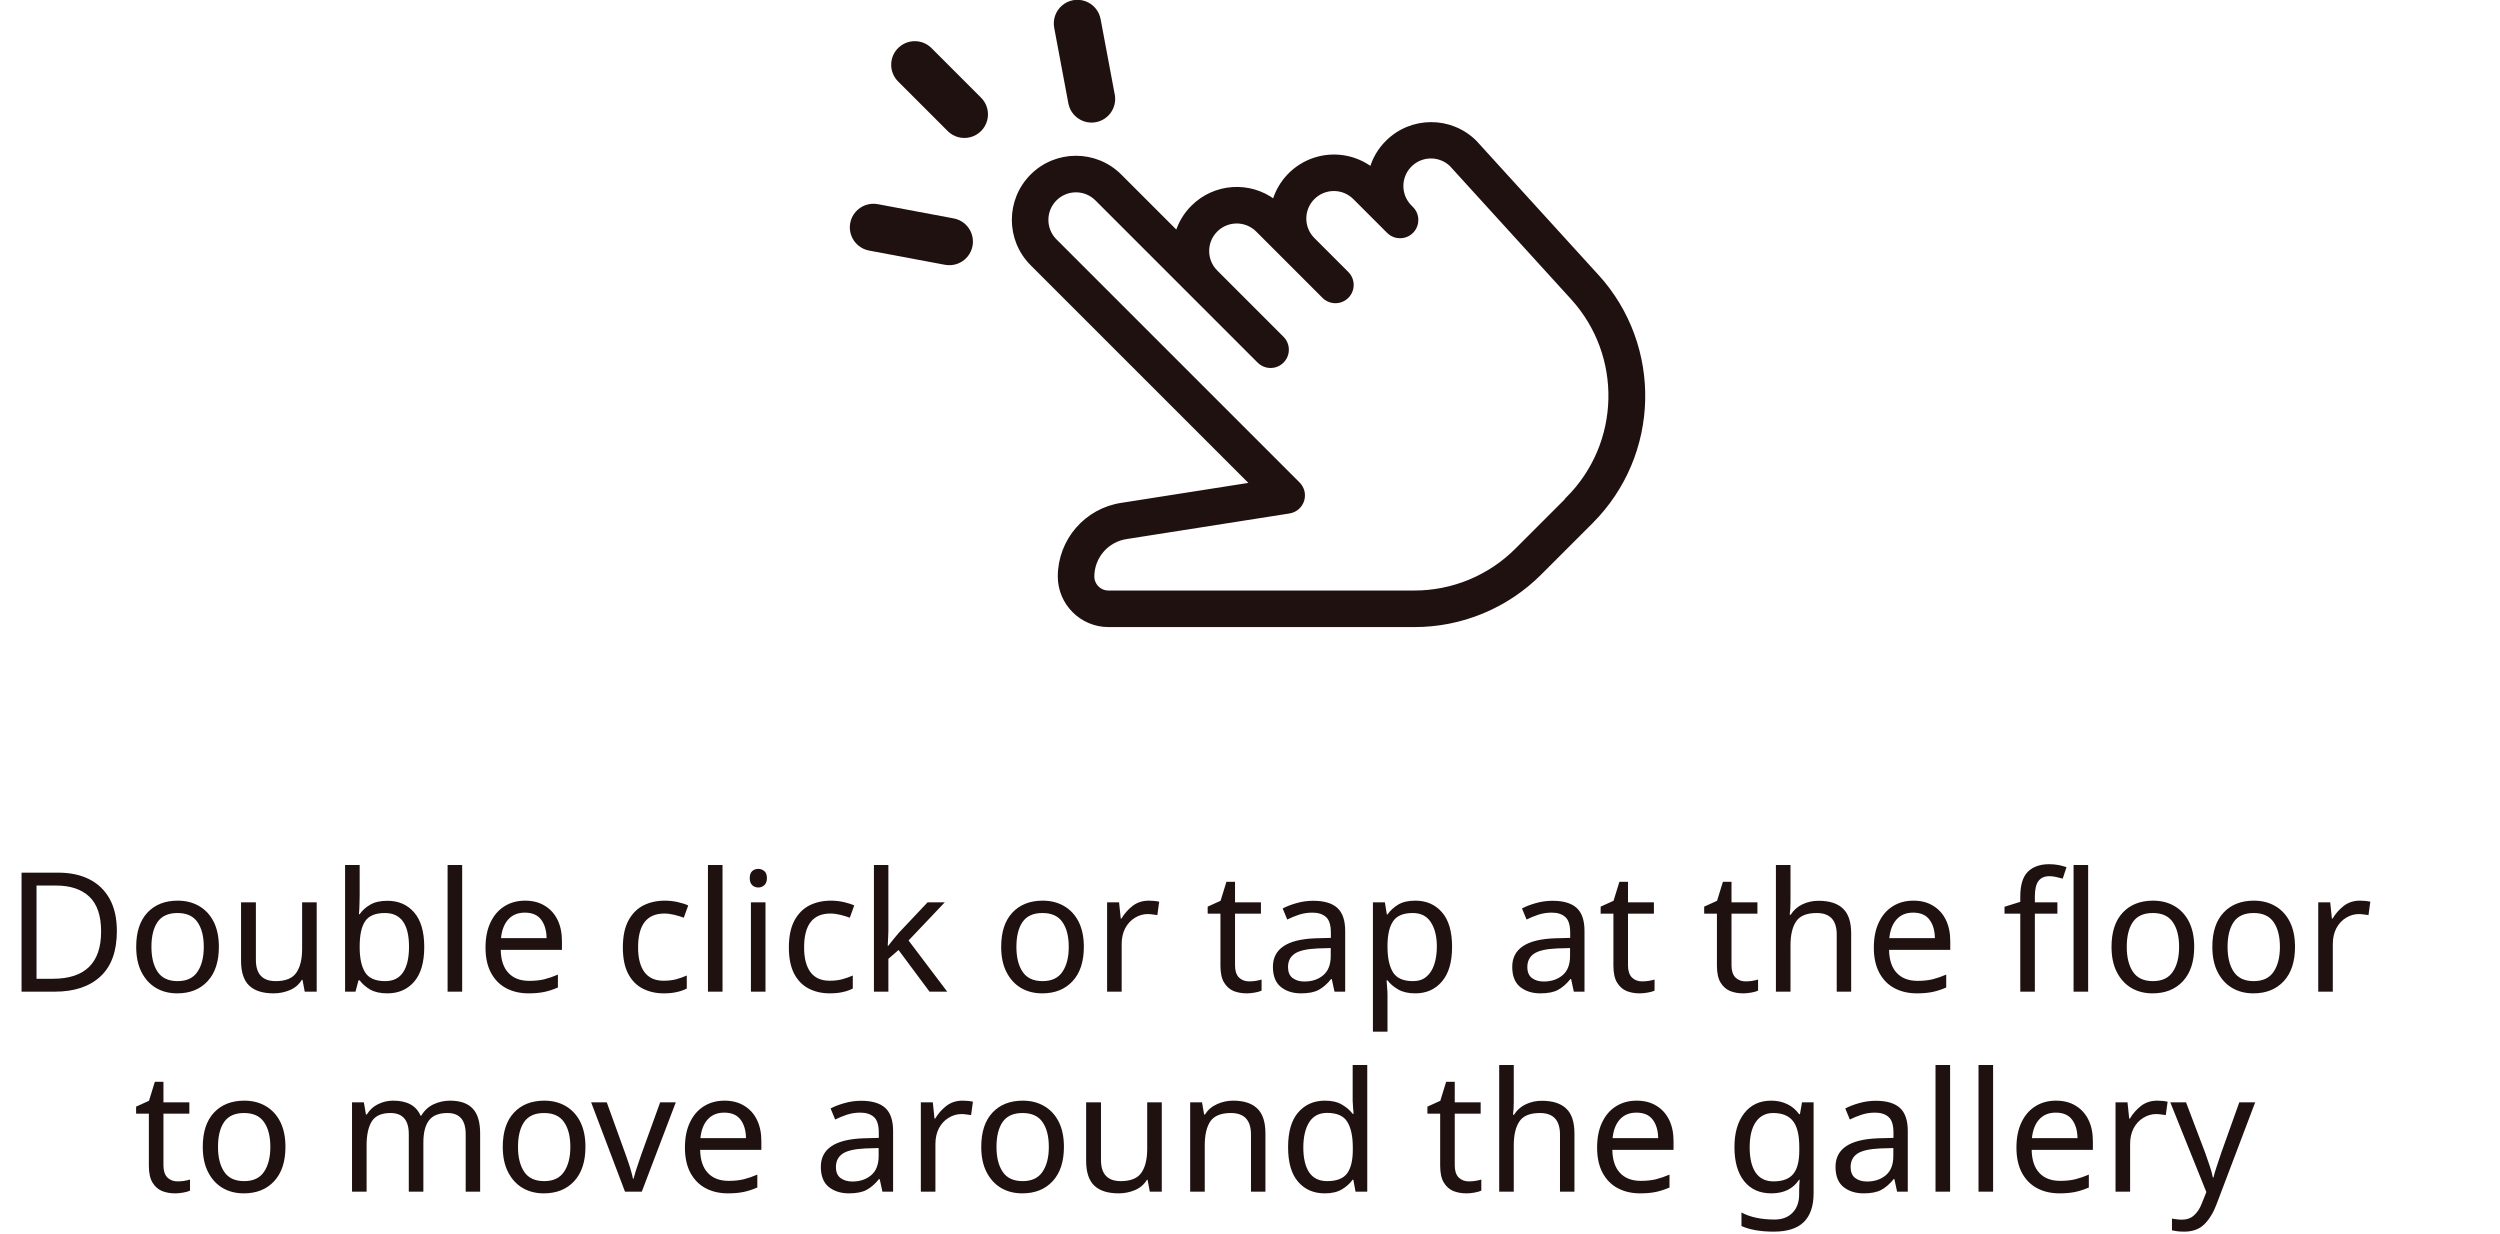
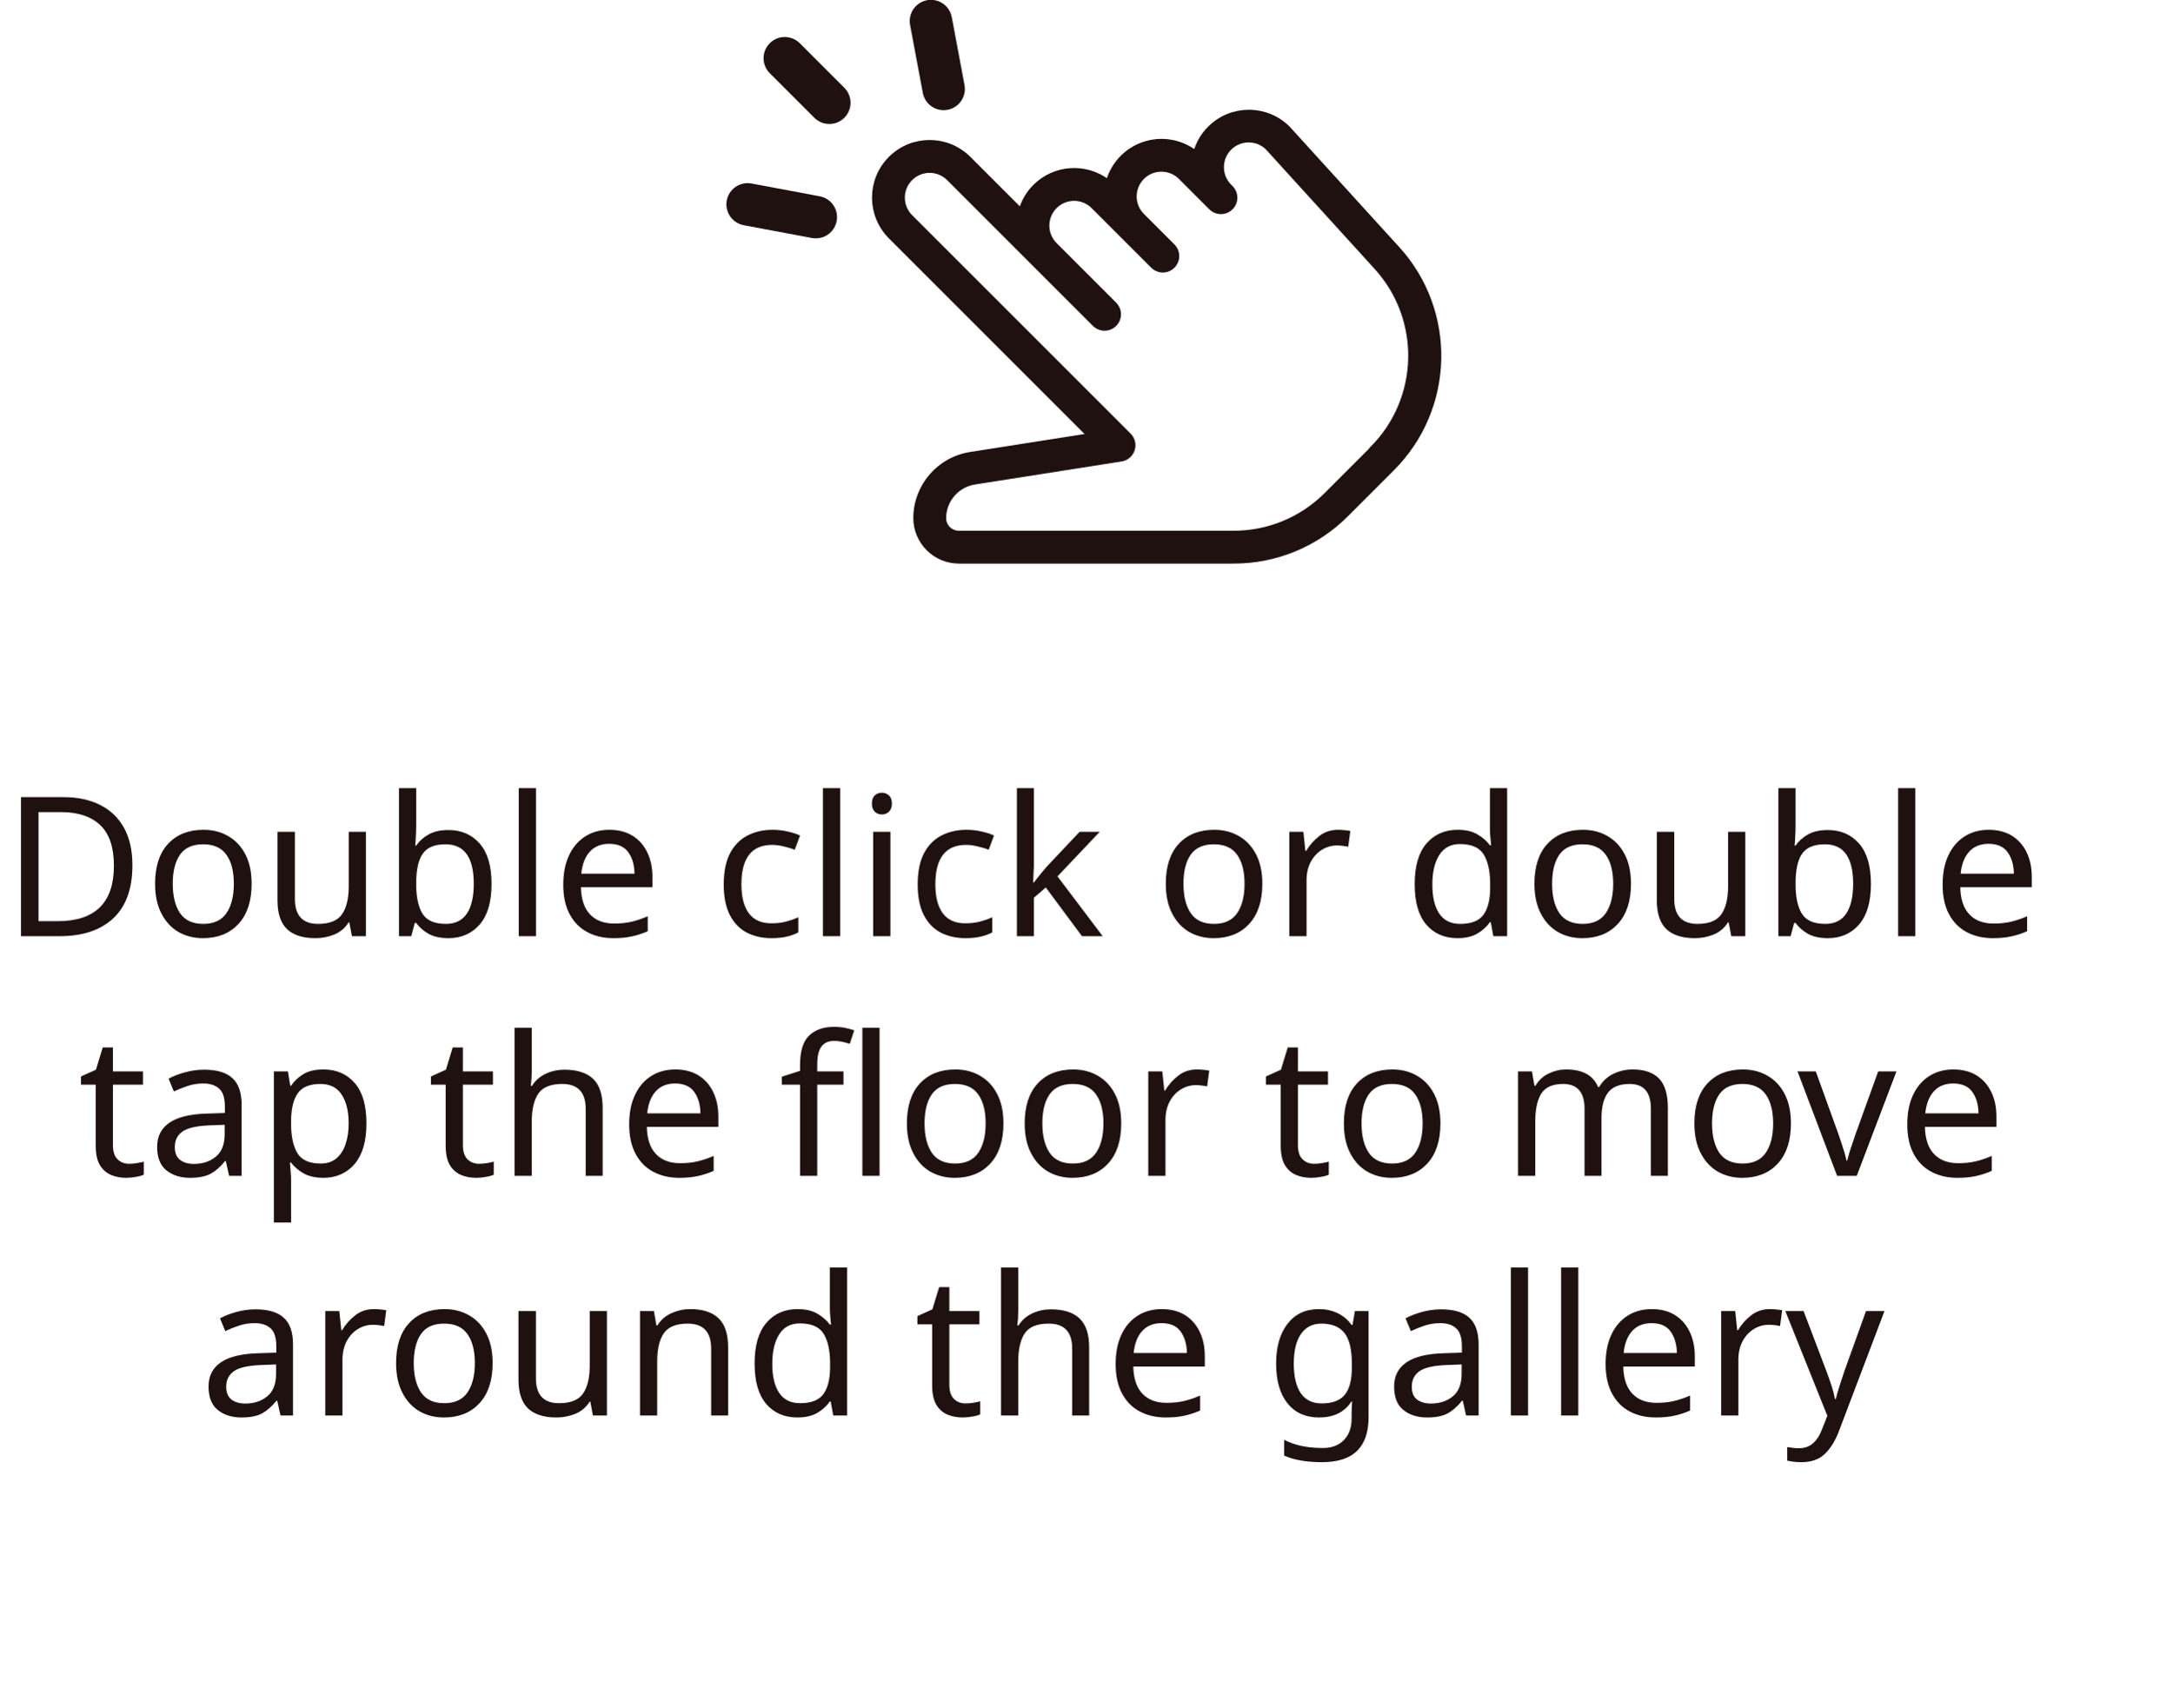
- <svg xmlns="http://www.w3.org/2000/svg" width="300" height="148" viewBox="0 0 300 148">
-   <g id="Group_65" data-name="Group 65" transform="translate(-1540 -145)">
+ <svg xmlns="http://www.w3.org/2000/svg" width="290" height="228" viewBox="0 0 290 228">
+   <g id="Group_65" data-name="Group 65" transform="translate(-1545 -145)">
    <g id="Group_52" data-name="Group 52" transform="translate(1781 -874)">
      <g id="tap" transform="translate(-119.321 1033.905)">
        <g id="Group_46" data-name="Group 46" transform="translate(0 0)">
          <g id="Group_45" data-name="Group 45">
            <path id="Path_46" data-name="Path 46" d="M125.087,104.538,110.466,88.47a7.443,7.443,0,0,0-10.526.023,7.278,7.278,0,0,0-1.882,3.216,7.449,7.449,0,0,0-11.67,3.885,7.451,7.451,0,0,0-9.78.677,7.359,7.359,0,0,0-1.866,3.138l-6.891-6.89a7.443,7.443,0,0,0-10.526,10.526L83.8,129.517l-15.7,2.465a8.71,8.71,0,0,0-7.443,8.582,5.84,5.84,0,0,0,5.833,5.833h36.665a21.245,21.245,0,0,0,15.122-6.264l6.117-6.117a21.36,21.36,0,0,0,.7-29.479Zm-3.445,26.73-6.117,6.117a17.383,17.383,0,0,1-12.373,5.125H66.487a1.945,1.945,0,0,1-1.944-1.944,4.811,4.811,0,0,1,4.133-4.736l19.5-3.064a1.942,1.942,0,0,0,1.073-3.294L60.075,100.3A3.555,3.555,0,0,1,65.1,95.267l19.454,19.454a1.944,1.944,0,1,0,2.745-2.753l-7.944-7.944A3.555,3.555,0,0,1,84.386,99l7.948,7.948a1.944,1.944,0,1,0,2.745-2.753l-4.056-4.056a3.555,3.555,0,0,1,5.028-5.028l4.075,4.075c.008,0,0,0,0,0l0,0,0,0,0,0h0a0,0,0,0,1,0,0,1.944,1.944,0,0,0,2.71-2.788l-.167-.167a3.556,3.556,0,0,1,4.962-5.094l14.559,16a17.477,17.477,0,0,1-.572,24.113Z" transform="translate(-55.153 -86.302)" fill="#201111" stroke="#201111" stroke-width="0.5" />
          </g>
        </g>
      </g>
      <g id="Group_49" data-name="Group 49" transform="translate(-134.089 1023.91)">
        <g id="Group_38" data-name="Group 38">
          <path id="Path_37" data-name="Path 37" d="M43.579,39.566l-5.949-5.95a2.833,2.833,0,0,0-4.006,4.006l5.949,5.95a2.833,2.833,0,1,0,4.006-4.006Z" transform="translate(-32.793 -32.786)" fill="#201111" />
        </g>
      </g>
      <g id="Group_50" data-name="Group 50" transform="translate(-114.542 1019)">
        <g id="Group_40" data-name="Group 40" transform="translate(0 0)">
          <path id="Path_38" data-name="Path 38" d="M171.256,11.382l-1.7-9.066a2.833,2.833,0,1,0-5.569,1.043l1.7,9.066a2.833,2.833,0,0,0,5.569-1.043Z" transform="translate(-163.938 -0.005)" fill="#201111" />
        </g>
      </g>
      <g id="Group_51" data-name="Group 51" transform="translate(-139 1043.454)">
        <g id="Group_42" data-name="Group 42" transform="translate(0)">
          <path id="Path_39" data-name="Path 39" d="M12.421,165.681l-9.066-1.7a2.833,2.833,0,1,0-1.043,5.569l9.066,1.7a2.833,2.833,0,1,0,1.043-5.569Z" transform="translate(0 -163.932)" fill="#201111" />
        </g>
      </g>
    </g>
-     <text id="Double_click_or_tap_at_the_floor_to_move_around_the_gallery" data-name="Double click or tap at the floor to move around the gallery" transform="translate(1690 264)" fill="#201111" font-size="20" font-family="Montserrat-Light, Montserrat" font-weight="300">
-       <tspan x="-149.35" y="0">Double click or tap at the floor</tspan>
-       <tspan x="-133.98" y="24">to move around the gallery</tspan>
+     <text id="Double_click_or_double_tap_the_floor_to_move_around_the_gallery_" data-name="Double click or double tap the floor to move around the gallery " transform="translate(1690 270)" fill="#201111" font-size="26" font-family="Montserrat-Light, Montserrat" font-weight="300">
+       <tspan x="-144.716" y="0">Double click or double</tspan>
+       <tspan x="-134.615" y="32">tap the floor to move</tspan>
+       <tspan x="-118.365" y="64">around the gallery</tspan>
+       <tspan x="0" y="96" />
    </text>
  </g>
</svg>
